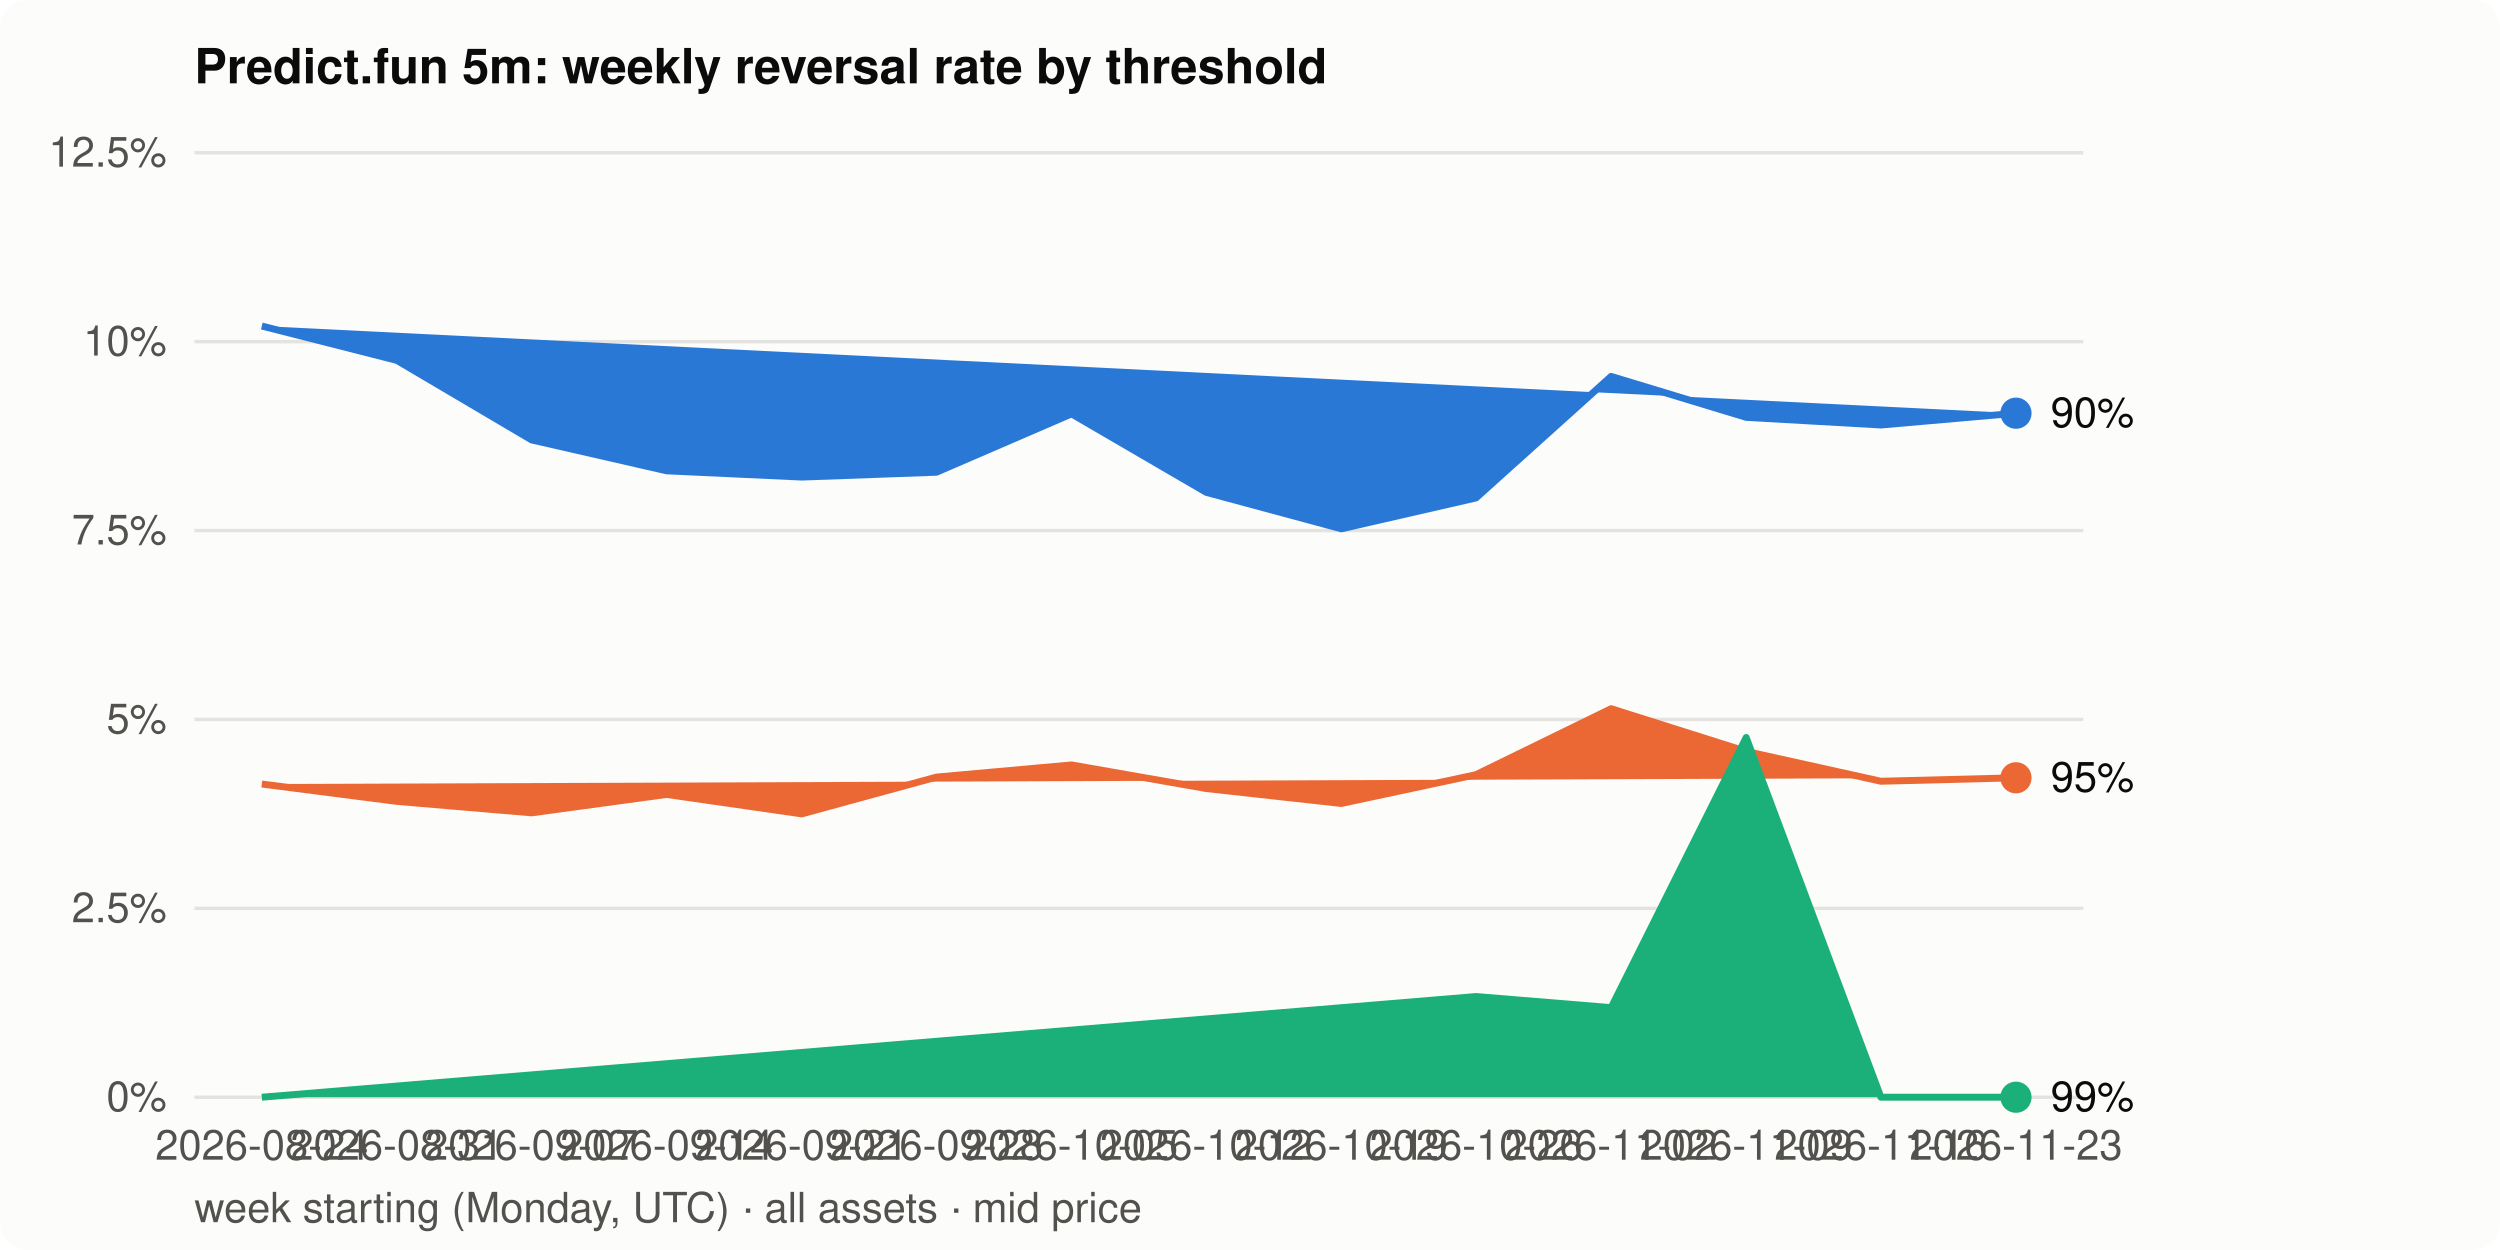
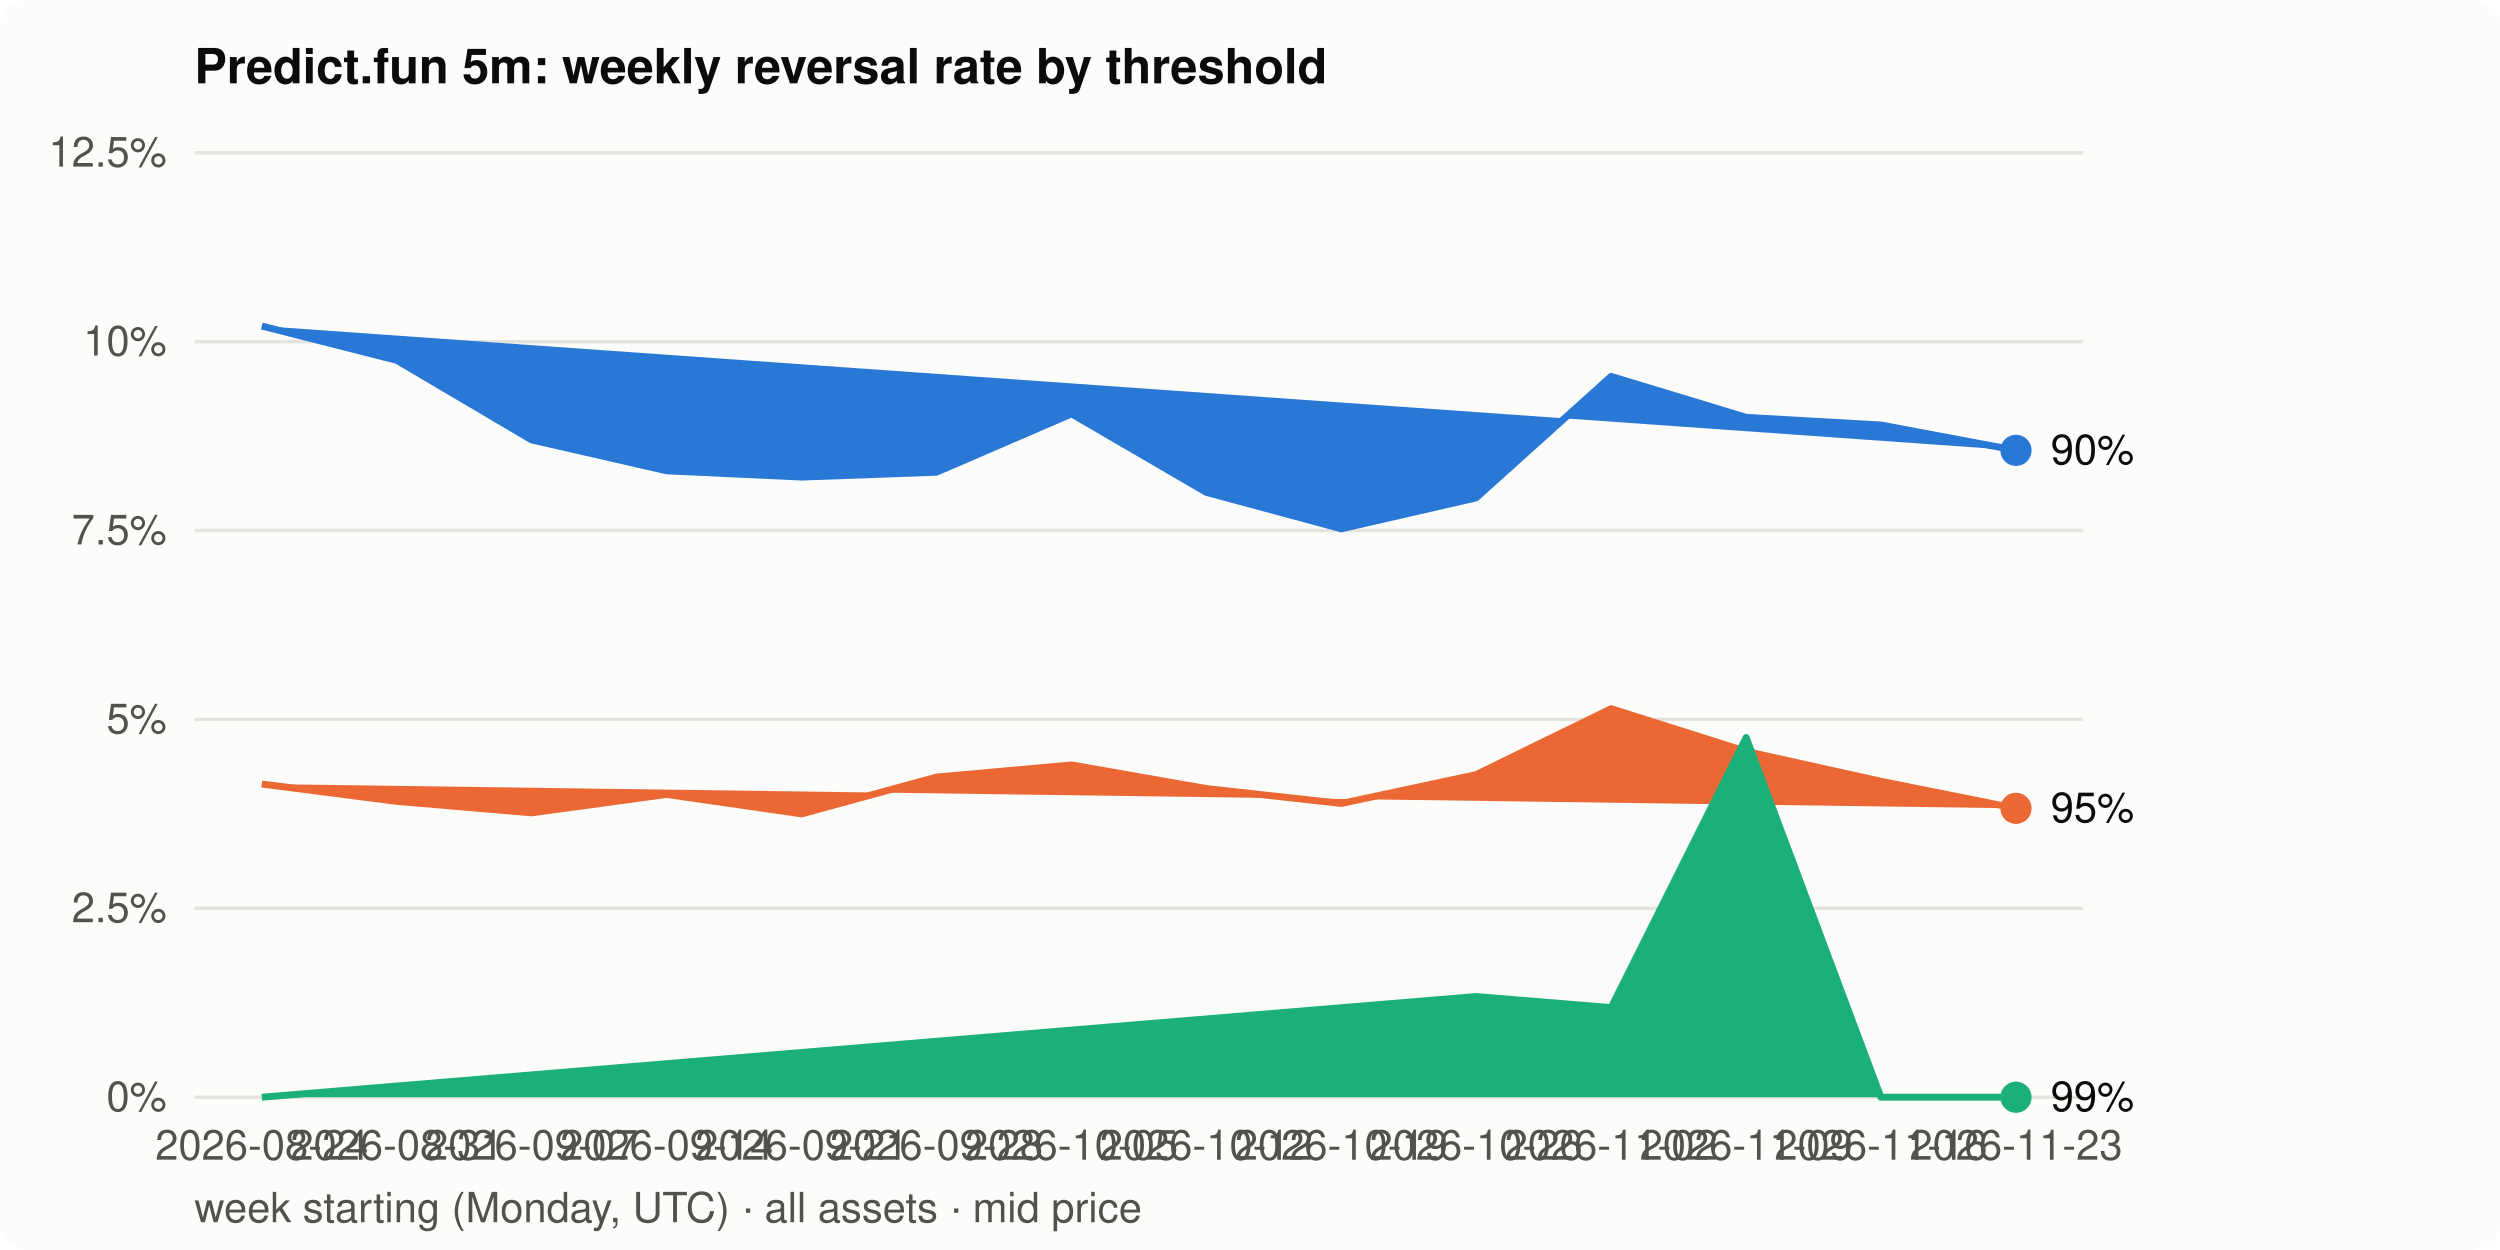
<svg xmlns="http://www.w3.org/2000/svg" viewBox="0 0 720 360" width="720" height="360" role="img" aria-label="Predict.fun 5m: weekly reversal rate by threshold">
  <style>
  .bg{fill:#fcfcfb} .t1{fill:#0b0b0b} .t2{fill:#52514e} .grid{stroke:#e4e3df}
  .s1{stroke:#2a78d6;fill:#2a78d6} .s2{stroke:#eb6834;fill:#eb6834} .s3{stroke:#1baf7a;fill:#1baf7a}
  .ref{stroke:#8a8984;fill:#8a8984} .ring{stroke:#fcfcfb}
  text{font-family:-apple-system,Segoe UI,Helvetica,Arial,sans-serif;font-size:12px}
  .title{font-size:14px;font-weight:600}
  @media (prefers-color-scheme: dark){
    .bg{fill:#1a1a19} .t1{fill:#f0efec} .t2{fill:#c3c2b7} .grid{stroke:#34332f}
    .s1{stroke:#3987e5;fill:#3987e5} .s2{stroke:#d95926;fill:#d95926} .s3{stroke:#199e70;fill:#199e70}
    .ref{stroke:#9d9c96;fill:#9d9c96} .ring{stroke:#1a1a19}
  }
</style>
  <rect class="bg" width="720" height="360" rx="8" />
  <text class="t1 title" x="56" y="24">Predict.fun 5m: weekly reversal rate by threshold</text>
  <line class="grid" x1="56" x2="600" y1="316.0" y2="316.0" stroke-width="1" />
  <text class="t2" x="48" y="320.0" text-anchor="end">0%</text>
  <line class="grid" x1="56" x2="600" y1="261.6" y2="261.6" stroke-width="1" />
  <text class="t2" x="48" y="265.6" text-anchor="end">2.5%</text>
  <line class="grid" x1="56" x2="600" y1="207.2" y2="207.2" stroke-width="1" />
  <text class="t2" x="48" y="211.2" text-anchor="end">5%</text>
  <line class="grid" x1="56" x2="600" y1="152.8" y2="152.8" stroke-width="1" />
  <text class="t2" x="48" y="156.8" text-anchor="end">7.5%</text>
  <line class="grid" x1="56" x2="600" y1="98.4" y2="98.4" stroke-width="1" />
  <text class="t2" x="48" y="102.4" text-anchor="end">10%</text>
  <line class="grid" x1="56" x2="600" y1="44.0" y2="44.0" stroke-width="1" />
  <text class="t2" x="48" y="48.0" text-anchor="end">12.5%</text>
  <text class="t2" x="75.4" y="334" text-anchor="middle">2026-08-24</text>
  <text class="t2" x="114.3" y="334" text-anchor="middle">2026-08-31</text>
  <text class="t2" x="153.1" y="334" text-anchor="middle">2026-09-07</text>
  <text class="t2" x="192.0" y="334" text-anchor="middle">2026-09-14</text>
  <text class="t2" x="230.9" y="334" text-anchor="middle">2026-09-21</text>
  <text class="t2" x="269.7" y="334" text-anchor="middle">2026-09-28</text>
  <text class="t2" x="308.6" y="334" text-anchor="middle">2026-10-05</text>
  <text class="t2" x="347.4" y="334" text-anchor="middle">2026-10-12</text>
  <text class="t2" x="386.3" y="334" text-anchor="middle">2026-10-19</text>
  <text class="t2" x="425.1" y="334" text-anchor="middle">2026-10-26</text>
  <text class="t2" x="464.0" y="334" text-anchor="middle">2026-11-02</text>
  <text class="t2" x="502.9" y="334" text-anchor="middle">2026-11-09</text>
  <text class="t2" x="541.7" y="334" text-anchor="middle">2026-11-16</text>
  <text class="t2" x="580.6" y="334" text-anchor="middle">2026-11-23</text>
-   <path class="s1" d="M75.4,93.9 L114.3,103.8 L153.1,126.7 L192.0,135.6 L230.9,137.4 L269.7,136.0 L308.6,119.2 L347.4,141.8 L386.3,152.3 L425.1,143.4 L464.0,108.4 L502.9,120.2 L541.7,122.4 L580.6,119.0" fill="none" stroke-width="2" stroke-linejoin="round" />
-   <circle class="s1" cx="580.6" cy="119.0" r="4" stroke="none" />
-   <text class="t1" x="590.6" y="123.0">90%</text>
-   <path class="s2" d="M75.4,225.8 L114.3,230.8 L153.1,234.1 L192.0,228.8 L230.9,234.4 L269.7,223.8 L308.6,220.3 L347.4,227.1 L386.3,231.4 L425.1,223.1 L464.0,204.1 L502.9,216.4 L541.7,225.0 L580.6,224.0" fill="none" stroke-width="2" stroke-linejoin="round" />
-   <circle class="s2" cx="580.6" cy="224.0" r="4" stroke="none" />
-   <text class="t1" x="590.6" y="228.0">95%</text>
+   <path class="s1" d="M75.4,93.9 L114.3,103.8 L153.1,126.7 L192.0,135.6 L230.9,137.4 L269.7,136.0 L308.6,119.2 L347.4,141.8 L386.3,152.3 L425.1,143.4 L464.0,108.4 L502.9,120.2 L541.7,122.4 L580.6,129.7" fill="none" stroke-width="2" stroke-linejoin="round" />
+   <circle class="s1" cx="580.6" cy="129.7" r="4" stroke="none" />
+   <text class="t1" x="590.6" y="133.7">90%</text>
+   <path class="s2" d="M75.4,225.8 L114.3,230.8 L153.1,234.1 L192.0,228.8 L230.9,234.4 L269.7,223.8 L308.6,220.3 L347.4,227.1 L386.3,231.4 L425.1,223.1 L464.0,204.1 L502.9,216.4 L541.7,225.0 L580.6,232.8" fill="none" stroke-width="2" stroke-linejoin="round" />
+   <circle class="s2" cx="580.6" cy="232.8" r="4" stroke="none" />
+   <text class="t1" x="590.6" y="236.8">95%</text>
  <path class="s3" d="M75.4,316.0 L425.1,287.0 L464.0,290.2 L502.9,212.4 L541.7,316.0 L580.6,316.0" fill="none" stroke-width="2" stroke-linejoin="round" />
  <circle class="s3" cx="580.6" cy="316.0" r="4" stroke="none" />
  <text class="t1" x="590.6" y="320.0">99%</text>
  <text class="t2" x="56" y="352">week starting (Monday, UTC) · all assets · mid price</text>
</svg>
